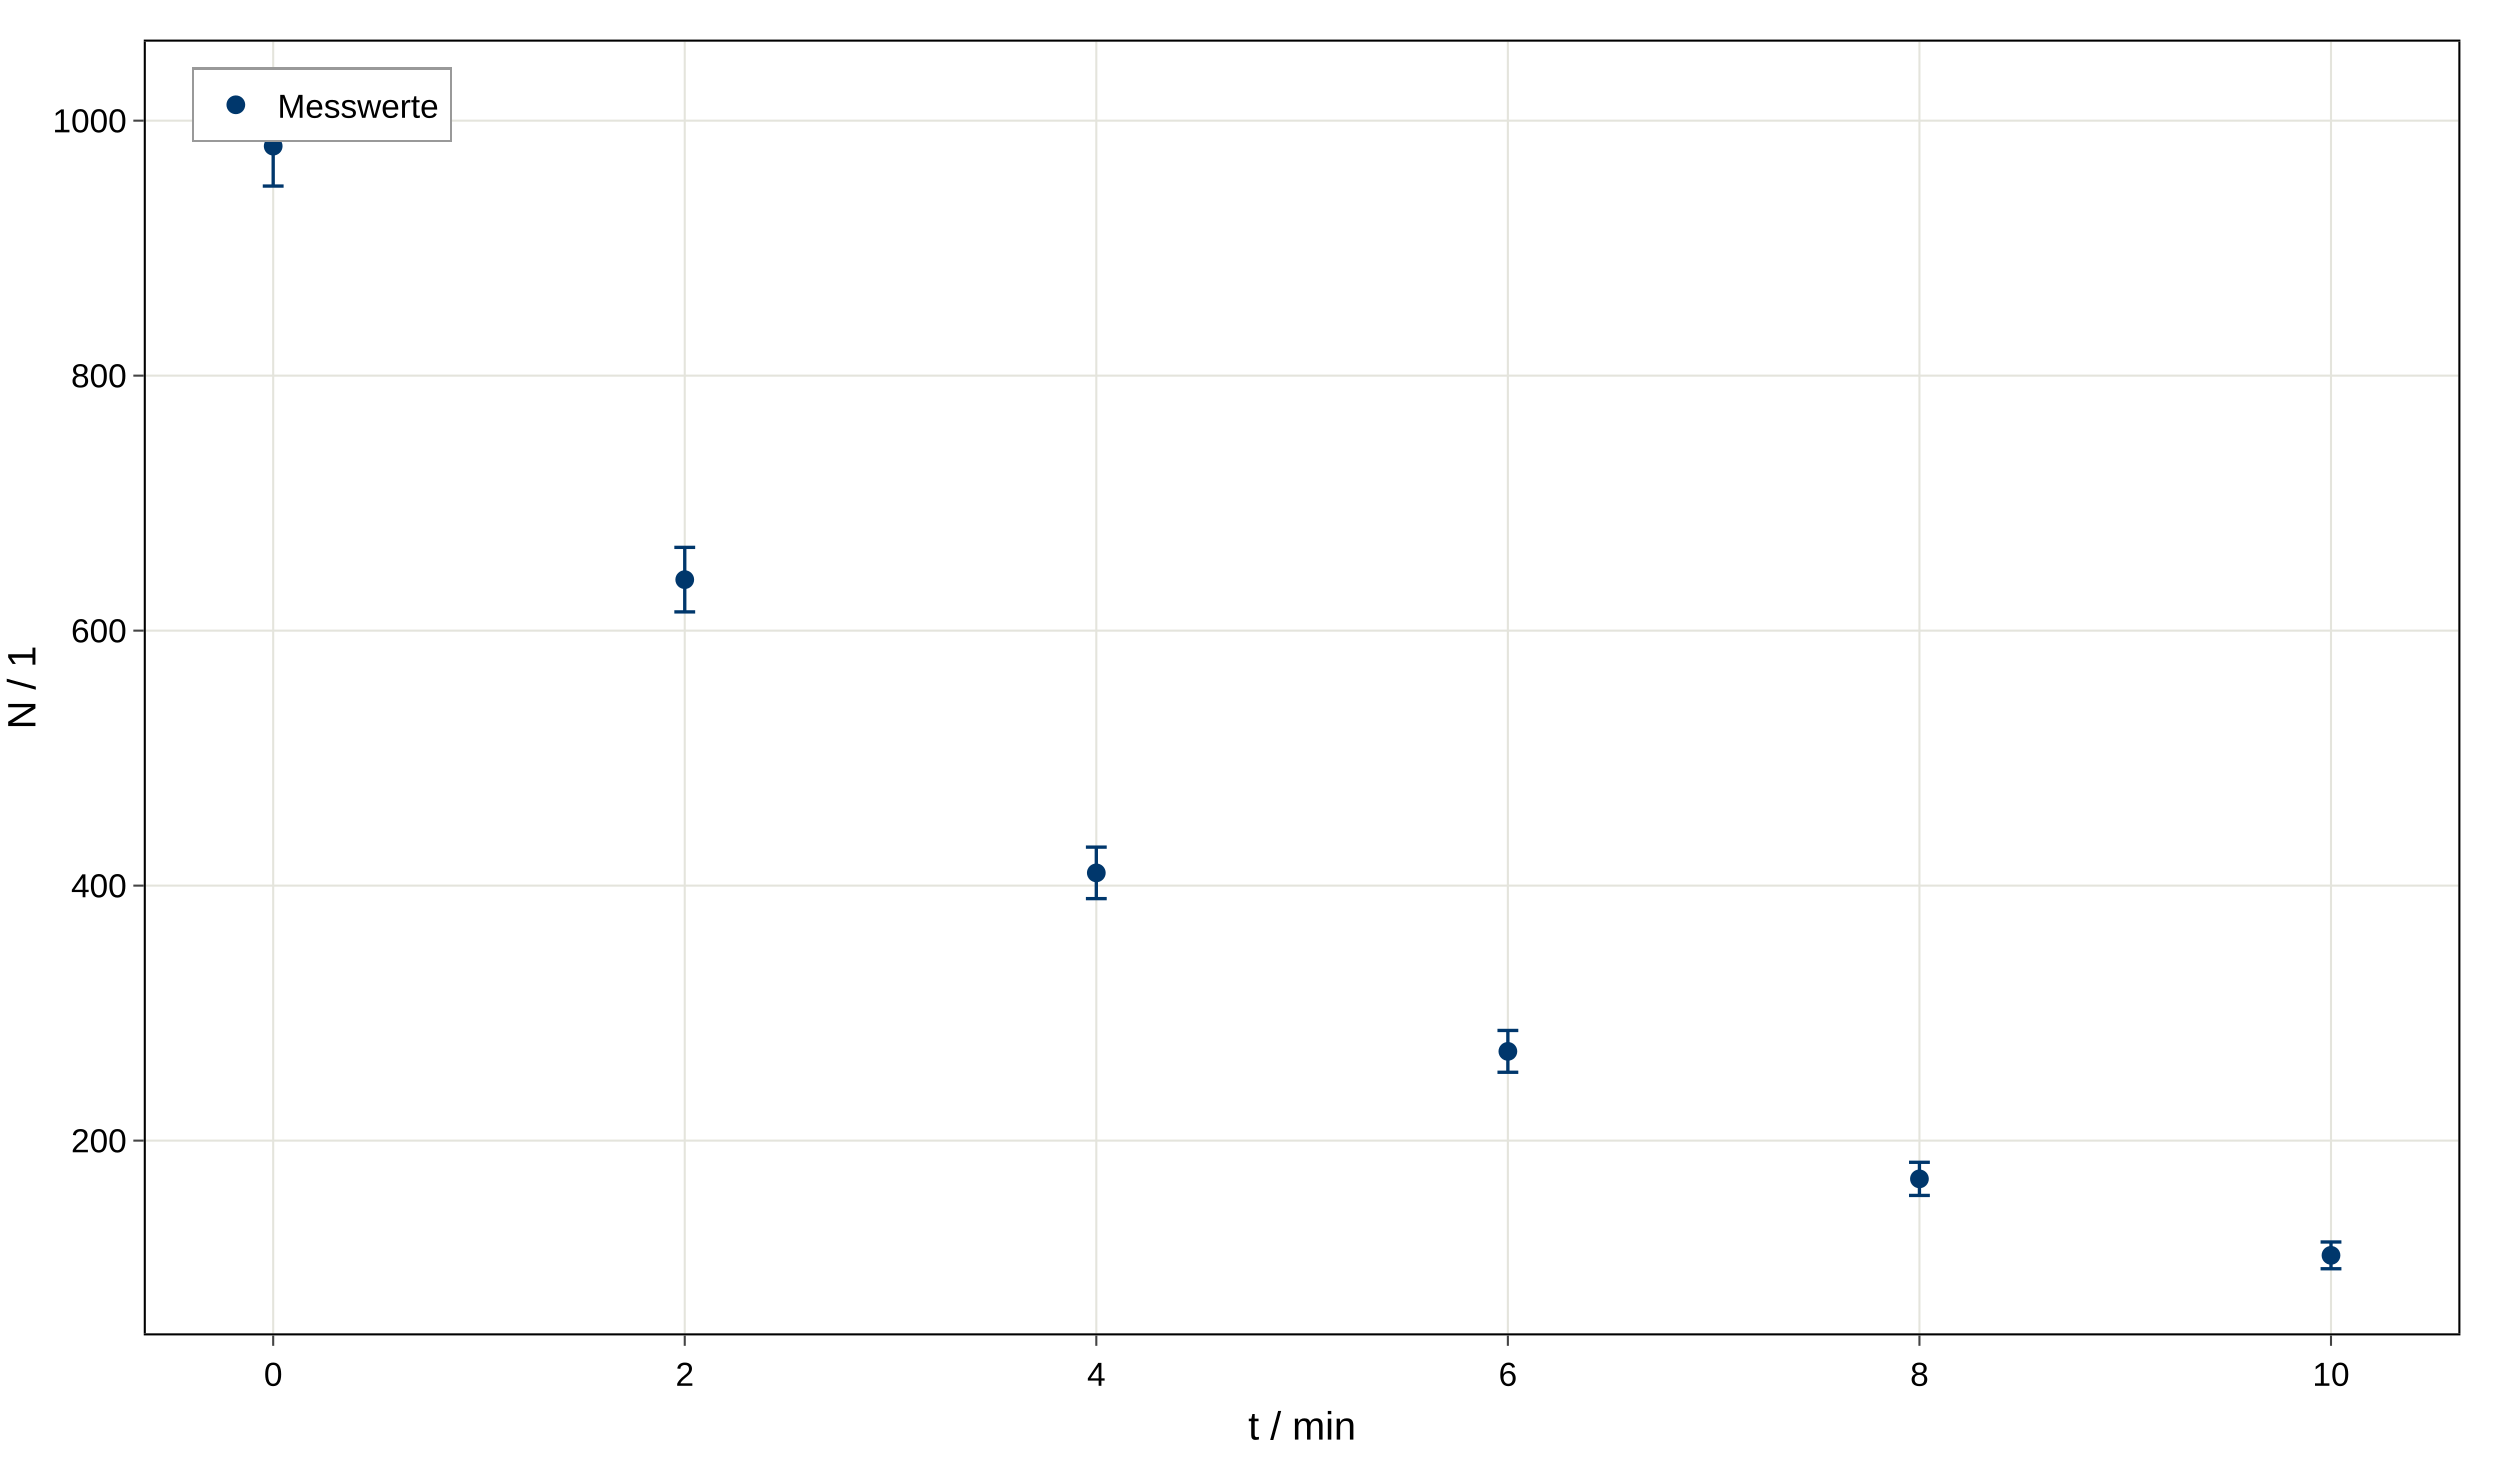
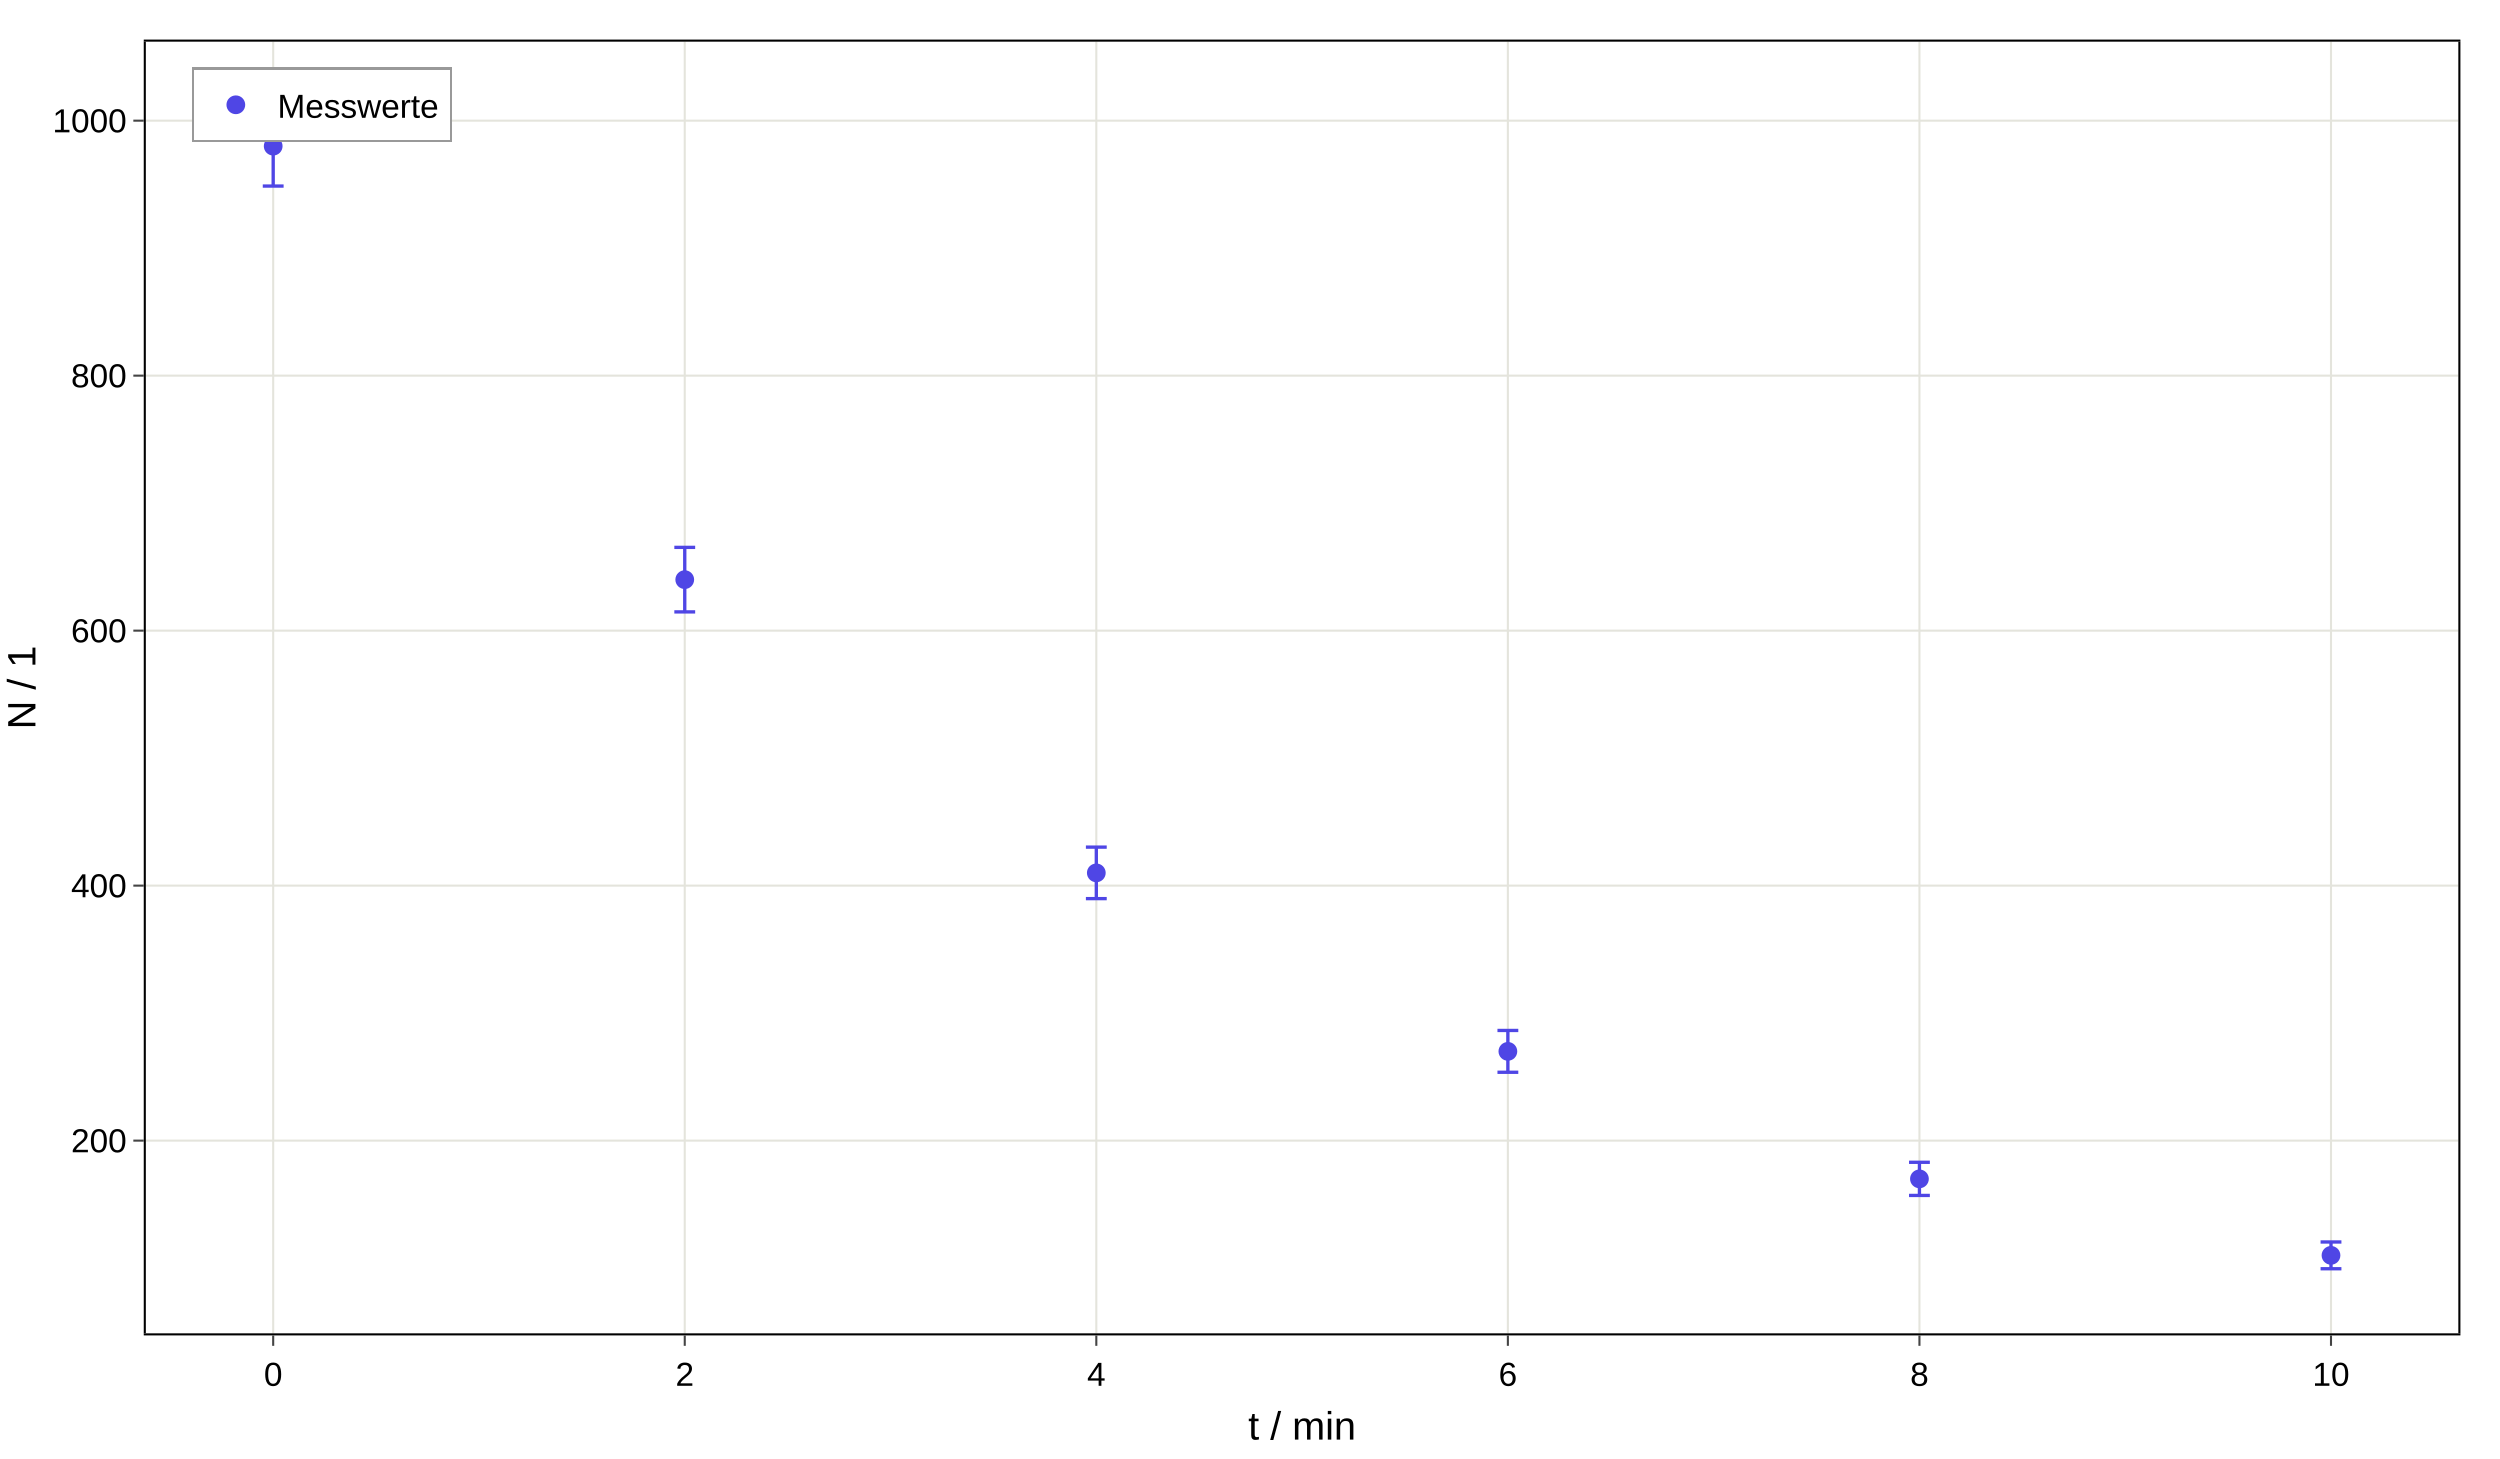
<svg xmlns="http://www.w3.org/2000/svg" class="main-svg" width="1200" height="700" style="" viewBox="0 0 1200 700">
  <rect x="0" y="0" width="1200" height="700" style="fill: rgb(255, 255, 255); fill-opacity: 1;" />
-   <defs id="defs-22e8a8">
+   <defs id="defs-a664cd">
    <g class="clips">
-       <clipPath id="clip22e8a8xyplot" class="plotclip">
+       <clipPath id="clipa664cdxyplot" class="plotclip">
        <rect width="1110" height="620" />
      </clipPath>
-       <clipPath class="axesclip" id="clip22e8a8x">
+       <clipPath class="axesclip" id="clipa664cdx">
        <rect x="70" y="0" width="1110" height="700" />
      </clipPath>
-       <clipPath class="axesclip" id="clip22e8a8y">
+       <clipPath class="axesclip" id="clipa664cdy">
        <rect x="0" y="20" width="1200" height="620" />
      </clipPath>
-       <clipPath class="axesclip" id="clip22e8a8xy">
+       <clipPath class="axesclip" id="clipa664cdxy">
        <rect x="70" y="20" width="1110" height="620" />
      </clipPath>
    </g>
    <g class="gradients" />
    <g class="patterns" />
  </defs>
  <g class="bglayer" />
  <g class="layer-below">
    <g class="imagelayer" />
    <g class="shapelayer" />
  </g>
  <g class="cartesianlayer">
    <g class="subplot xy">
      <g class="layer-subplot">
        <g class="shapelayer" />
        <g class="imagelayer" />
      </g>
      <g class="minor-gridlayer">
        <g class="x" />
        <g class="y" />
      </g>
      <g class="gridlayer">
        <g class="x">
          <path class="xgrid crisp" transform="translate(131.13,0)" d="M0,20v620" style="stroke: rgb(228, 228, 220); stroke-opacity: 1; stroke-width: 1px;" />
          <path class="xgrid crisp" transform="translate(328.68,0)" d="M0,20v620" style="stroke: rgb(228, 228, 220); stroke-opacity: 1; stroke-width: 1px;" />
          <path class="xgrid crisp" transform="translate(526.23,0)" d="M0,20v620" style="stroke: rgb(228, 228, 220); stroke-opacity: 1; stroke-width: 1px;" />
          <path class="xgrid crisp" transform="translate(723.78,0)" d="M0,20v620" style="stroke: rgb(228, 228, 220); stroke-opacity: 1; stroke-width: 1px;" />
          <path class="xgrid crisp" transform="translate(921.33,0)" d="M0,20v620" style="stroke: rgb(228, 228, 220); stroke-opacity: 1; stroke-width: 1px;" />
          <path class="xgrid crisp" transform="translate(1118.88,0)" d="M0,20v620" style="stroke: rgb(228, 228, 220); stroke-opacity: 1; stroke-width: 1px;" />
        </g>
        <g class="y">
          <path class="ygrid crisp" transform="translate(0,547.5)" d="M70,0h1110" style="stroke: rgb(228, 228, 220); stroke-opacity: 1; stroke-width: 1px;" />
          <path class="ygrid crisp" transform="translate(0,425.1)" d="M70,0h1110" style="stroke: rgb(228, 228, 220); stroke-opacity: 1; stroke-width: 1px;" />
          <path class="ygrid crisp" transform="translate(0,302.71)" d="M70,0h1110" style="stroke: rgb(228, 228, 220); stroke-opacity: 1; stroke-width: 1px;" />
          <path class="ygrid crisp" transform="translate(0,180.31)" d="M70,0h1110" style="stroke: rgb(228, 228, 220); stroke-opacity: 1; stroke-width: 1px;" />
          <path class="ygrid crisp" transform="translate(0,57.92)" d="M70,0h1110" style="stroke: rgb(228, 228, 220); stroke-opacity: 1; stroke-width: 1px;" />
        </g>
      </g>
      <g class="zerolinelayer" />
      <g class="layer-between">
        <g class="shapelayer" />
        <g class="imagelayer" />
      </g>
      <path class="xlines-below" />
      <path class="ylines-below" />
      <g class="overlines-below" />
      <g class="xaxislayer-below" />
      <g class="yaxislayer-below" />
      <g class="overaxes-below" />
      <g class="overplot">
-         <g class="xy" transform="translate(70,20)" clip-path="url(#clip22e8a8xyplot)">
+         <g class="xy" transform="translate(70,20)" clip-path="url(#clipa664cdxyplot)">
          <g class="scatterlayer mlayer">
-             <g class="trace scatter trace2696d7" style="stroke-miterlimit: 2; opacity: 1;">
+             <g class="trace scatter trace1edf96" style="stroke-miterlimit: 2; opacity: 1;">
              <g class="fills" />
              <g class="errorbars">
                <g class="errorbar">
-                   <path class="yerror" d="M56.13,31h10m-5,0V69.31m-5,0h10" style="vector-effect: none; stroke-width: 1.6px; stroke: rgb(0, 55, 108); stroke-opacity: 1;" />
-                 </g>
-                 <g class="errorbar">
-                   <path class="yerror" d="M253.68,242.74h10m-5,0V273.71m-5,0h10" style="vector-effect: none; stroke-width: 1.6px; stroke: rgb(0, 55, 108); stroke-opacity: 1;" />
-                 </g>
-                 <g class="errorbar">
-                   <path class="yerror" d="M451.23,386.62h10m-5,0V411.34m-5,0h10" style="vector-effect: none; stroke-width: 1.6px; stroke: rgb(0, 55, 108); stroke-opacity: 1;" />
-                 </g>
-                 <g class="errorbar">
-                   <path class="yerror" d="M648.78,474.62h10m-5,0V494.69m-5,0h10" style="vector-effect: none; stroke-width: 1.6px; stroke: rgb(0, 55, 108); stroke-opacity: 1;" />
-                 </g>
-                 <g class="errorbar">
-                   <path class="yerror" d="M846.33,537.9h10m-5,0V553.81m-5,0h10" style="vector-effect: none; stroke-width: 1.6px; stroke: rgb(0, 55, 108); stroke-opacity: 1;" />
-                 </g>
-                 <g class="errorbar">
-                   <path class="yerror" d="M1043.88,576.15h10m-5,0V589m-5,0h10" style="vector-effect: none; stroke-width: 1.6px; stroke: rgb(0, 55, 108); stroke-opacity: 1;" />
+                   <path class="yerror" d="M56.13,31h10m-5,0V69.31m-5,0h10" style="vector-effect: none; stroke-width: 1.6px; stroke: rgb(79, 70, 229); stroke-opacity: 1;" />
+                 </g>
+                 <g class="errorbar">
+                   <path class="yerror" d="M253.68,242.74h10m-5,0V273.71m-5,0h10" style="vector-effect: none; stroke-width: 1.6px; stroke: rgb(79, 70, 229); stroke-opacity: 1;" />
+                 </g>
+                 <g class="errorbar">
+                   <path class="yerror" d="M451.23,386.62h10m-5,0V411.34m-5,0h10" style="vector-effect: none; stroke-width: 1.6px; stroke: rgb(79, 70, 229); stroke-opacity: 1;" />
+                 </g>
+                 <g class="errorbar">
+                   <path class="yerror" d="M648.78,474.62h10m-5,0V494.69m-5,0h10" style="vector-effect: none; stroke-width: 1.6px; stroke: rgb(79, 70, 229); stroke-opacity: 1;" />
+                 </g>
+                 <g class="errorbar">
+                   <path class="yerror" d="M846.33,537.9h10m-5,0V553.81m-5,0h10" style="vector-effect: none; stroke-width: 1.6px; stroke: rgb(79, 70, 229); stroke-opacity: 1;" />
+                 </g>
+                 <g class="errorbar">
+                   <path class="yerror" d="M1043.88,576.15h10m-5,0V589m-5,0h10" style="vector-effect: none; stroke-width: 1.6px; stroke: rgb(79, 70, 229); stroke-opacity: 1;" />
                </g>
              </g>
              <g class="lines" />
              <g class="points">
-                 <path class="point" transform="translate(61.13,50.15)" d="M4.5,0A4.5,4.5 0 1,1 0,-4.5A4.5,4.5 0 0,1 4.5,0Z" style="opacity: 1; stroke-width: 0px; fill: rgb(0, 55, 108); fill-opacity: 1;" />
-                 <path class="point" transform="translate(258.68,258.23)" d="M4.5,0A4.5,4.5 0 1,1 0,-4.5A4.5,4.5 0 0,1 4.5,0Z" style="opacity: 1; stroke-width: 0px; fill: rgb(0, 55, 108); fill-opacity: 1;" />
-                 <path class="point" transform="translate(456.23,398.98)" d="M4.5,0A4.5,4.5 0 1,1 0,-4.5A4.5,4.5 0 0,1 4.5,0Z" style="opacity: 1; stroke-width: 0px; fill: rgb(0, 55, 108); fill-opacity: 1;" />
-                 <path class="point" transform="translate(653.78,484.66)" d="M4.5,0A4.5,4.5 0 1,1 0,-4.5A4.5,4.5 0 0,1 4.5,0Z" style="opacity: 1; stroke-width: 0px; fill: rgb(0, 55, 108); fill-opacity: 1;" />
-                 <path class="point" transform="translate(851.33,545.86)" d="M4.5,0A4.5,4.5 0 1,1 0,-4.5A4.5,4.5 0 0,1 4.5,0Z" style="opacity: 1; stroke-width: 0px; fill: rgb(0, 55, 108); fill-opacity: 1;" />
-                 <path class="point" transform="translate(1048.88,582.57)" d="M4.5,0A4.5,4.5 0 1,1 0,-4.5A4.5,4.5 0 0,1 4.5,0Z" style="opacity: 1; stroke-width: 0px; fill: rgb(0, 55, 108); fill-opacity: 1;" />
+                 <path class="point" transform="translate(61.13,50.15)" d="M4.5,0A4.5,4.5 0 1,1 0,-4.5A4.5,4.5 0 0,1 4.5,0Z" style="opacity: 1; stroke-width: 0px; fill: rgb(79, 70, 229); fill-opacity: 1;" />
+                 <path class="point" transform="translate(258.68,258.23)" d="M4.5,0A4.5,4.5 0 1,1 0,-4.5A4.5,4.5 0 0,1 4.5,0Z" style="opacity: 1; stroke-width: 0px; fill: rgb(79, 70, 229); fill-opacity: 1;" />
+                 <path class="point" transform="translate(456.23,398.98)" d="M4.5,0A4.5,4.5 0 1,1 0,-4.5A4.5,4.5 0 0,1 4.5,0Z" style="opacity: 1; stroke-width: 0px; fill: rgb(79, 70, 229); fill-opacity: 1;" />
+                 <path class="point" transform="translate(653.78,484.66)" d="M4.5,0A4.5,4.5 0 1,1 0,-4.5A4.5,4.5 0 0,1 4.5,0Z" style="opacity: 1; stroke-width: 0px; fill: rgb(79, 70, 229); fill-opacity: 1;" />
+                 <path class="point" transform="translate(851.33,545.86)" d="M4.5,0A4.5,4.5 0 1,1 0,-4.5A4.5,4.5 0 0,1 4.5,0Z" style="opacity: 1; stroke-width: 0px; fill: rgb(79, 70, 229); fill-opacity: 1;" />
+                 <path class="point" transform="translate(1048.88,582.57)" d="M4.5,0A4.5,4.5 0 1,1 0,-4.5A4.5,4.5 0 0,1 4.5,0Z" style="opacity: 1; stroke-width: 0px; fill: rgb(79, 70, 229); fill-opacity: 1;" />
              </g>
              <g class="text" />
            </g>
          </g>
        </g>
      </g>
      <g class="zerolinelayer-above" />
      <path class="xlines-above crisp" d="M69,640.5H1181M69,19.5H1181" style="fill: none; stroke-width: 1px; stroke: rgb(0, 0, 0); stroke-opacity: 1;" />
      <path class="ylines-above crisp" d="M69.5,20V640M1180.5,20V640" style="fill: none; stroke-width: 1px; stroke: rgb(0, 0, 0); stroke-opacity: 1;" />
      <g class="overlines-above" />
      <g class="xaxislayer-above">
        <path class="xtick ticks crisp" d="M0,641v5" transform="translate(131.13,0)" style="stroke: rgb(68, 68, 68); stroke-opacity: 1; stroke-width: 1px;" />
        <path class="xtick ticks crisp" d="M0,641v5" transform="translate(328.68,0)" style="stroke: rgb(68, 68, 68); stroke-opacity: 1; stroke-width: 1px;" />
        <path class="xtick ticks crisp" d="M0,641v5" transform="translate(526.23,0)" style="stroke: rgb(68, 68, 68); stroke-opacity: 1; stroke-width: 1px;" />
        <path class="xtick ticks crisp" d="M0,641v5" transform="translate(723.78,0)" style="stroke: rgb(68, 68, 68); stroke-opacity: 1; stroke-width: 1px;" />
        <path class="xtick ticks crisp" d="M0,641v5" transform="translate(921.33,0)" style="stroke: rgb(68, 68, 68); stroke-opacity: 1; stroke-width: 1px;" />
        <path class="xtick ticks crisp" d="M0,641v5" transform="translate(1118.88,0)" style="stroke: rgb(68, 68, 68); stroke-opacity: 1; stroke-width: 1px;" />
        <g class="xtick">
          <text text-anchor="middle" x="0" y="665.2" transform="translate(131.13,0)" style="font-family: Arial, Helvetica, sans-serif; font-size: 16px; fill: rgb(0, 0, 0); fill-opacity: 1; white-space: pre;">0</text>
        </g>
        <g class="xtick">
          <text text-anchor="middle" x="0" y="665.2" style="font-family: Arial, Helvetica, sans-serif; font-size: 16px; fill: rgb(0, 0, 0); fill-opacity: 1; white-space: pre;" transform="translate(328.68,0)">2</text>
        </g>
        <g class="xtick">
          <text text-anchor="middle" x="0" y="665.2" style="font-family: Arial, Helvetica, sans-serif; font-size: 16px; fill: rgb(0, 0, 0); fill-opacity: 1; white-space: pre;" transform="translate(526.23,0)">4</text>
        </g>
        <g class="xtick">
          <text text-anchor="middle" x="0" y="665.2" style="font-family: Arial, Helvetica, sans-serif; font-size: 16px; fill: rgb(0, 0, 0); fill-opacity: 1; white-space: pre;" transform="translate(723.78,0)">6</text>
        </g>
        <g class="xtick">
          <text text-anchor="middle" x="0" y="665.2" style="font-family: Arial, Helvetica, sans-serif; font-size: 16px; fill: rgb(0, 0, 0); fill-opacity: 1; white-space: pre;" transform="translate(921.33,0)">8</text>
        </g>
        <g class="xtick">
          <text text-anchor="middle" x="0" y="665.2" style="font-family: Arial, Helvetica, sans-serif; font-size: 16px; fill: rgb(0, 0, 0); fill-opacity: 1; white-space: pre;" transform="translate(1118.88,0)">10</text>
        </g>
      </g>
      <g class="yaxislayer-above">
        <path class="ytick ticks crisp" d="M69,0h-5" transform="translate(0,547.5)" style="stroke: rgb(68, 68, 68); stroke-opacity: 1; stroke-width: 1px;" />
        <path class="ytick ticks crisp" d="M69,0h-5" transform="translate(0,425.1)" style="stroke: rgb(68, 68, 68); stroke-opacity: 1; stroke-width: 1px;" />
        <path class="ytick ticks crisp" d="M69,0h-5" transform="translate(0,302.71)" style="stroke: rgb(68, 68, 68); stroke-opacity: 1; stroke-width: 1px;" />
        <path class="ytick ticks crisp" d="M69,0h-5" transform="translate(0,180.31)" style="stroke: rgb(68, 68, 68); stroke-opacity: 1; stroke-width: 1px;" />
        <path class="ytick ticks crisp" d="M69,0h-5" transform="translate(0,57.92)" style="stroke: rgb(68, 68, 68); stroke-opacity: 1; stroke-width: 1px;" />
        <g class="ytick">
          <text text-anchor="end" x="60.8" y="5.6" transform="translate(0,547.5)" style="font-family: Arial, Helvetica, sans-serif; font-size: 16px; fill: rgb(0, 0, 0); fill-opacity: 1; white-space: pre;">200</text>
        </g>
        <g class="ytick">
          <text text-anchor="end" x="60.8" y="5.6" style="font-family: Arial, Helvetica, sans-serif; font-size: 16px; fill: rgb(0, 0, 0); fill-opacity: 1; white-space: pre;" transform="translate(0,425.1)">400</text>
        </g>
        <g class="ytick">
          <text text-anchor="end" x="60.8" y="5.6" style="font-family: Arial, Helvetica, sans-serif; font-size: 16px; fill: rgb(0, 0, 0); fill-opacity: 1; white-space: pre;" transform="translate(0,302.71)">600</text>
        </g>
        <g class="ytick">
          <text text-anchor="end" x="60.8" y="5.6" style="font-family: Arial, Helvetica, sans-serif; font-size: 16px; fill: rgb(0, 0, 0); fill-opacity: 1; white-space: pre;" transform="translate(0,180.31)">800</text>
        </g>
        <g class="ytick">
          <text text-anchor="end" x="60.8" y="5.6" style="font-family: Arial, Helvetica, sans-serif; font-size: 16px; fill: rgb(0, 0, 0); fill-opacity: 1; white-space: pre;" transform="translate(0,57.92)">1000</text>
        </g>
      </g>
      <g class="overaxes-above" />
    </g>
  </g>
  <g class="polarlayer" />
  <g class="smithlayer" />
  <g class="ternarylayer" />
  <g class="geolayer" />
  <g class="funnelarealayer" />
  <g class="pielayer" />
  <g class="iciclelayer" />
  <g class="treemaplayer" />
  <g class="sunburstlayer" />
  <g class="glimages" />
-   <defs id="topdefs-22e8a8">
+   <defs id="topdefs-a664cd">
    <g class="clips" />
-     <clipPath id="legend22e8a8">
+     <clipPath id="legenda664cd">
      <rect width="123" height="34" x="1" y="1" />
    </clipPath>
  </defs>
  <g class="layer-above">
    <g class="imagelayer" />
    <g class="shapelayer" />
  </g>
  <g class="infolayer">
    <g class="legend" pointer-events="all" transform="translate(92.2,32.4)">
      <rect class="bg" shape-rendering="crispEdges" width="124" height="35" x="0.5" y="0.5" style="stroke: rgb(153, 153, 153); stroke-opacity: 1; fill: rgb(255, 255, 255); fill-opacity: 1; stroke-width: 1px;" />
-       <g class="scrollbox" transform="" clip-path="url(#legend22e8a8)">
+       <g class="scrollbox" transform="" clip-path="url(#legenda664cd)">
        <g class="groups">
          <g class="traces" transform="translate(1,17.9)" style="opacity: 1;">
            <text class="legendtext" text-anchor="start" x="40" y="6.24" style="font-family: Arial, Helvetica, sans-serif; font-size: 16px; fill: rgb(0, 0, 0); fill-opacity: 1; white-space: pre;">Messwerte</text>
            <g class="layers" style="opacity: 1;">
              <g class="legendfill" />
              <g class="legendlines" />
              <g class="legendsymbols">
                <g class="legendpoints">
-                   <path class="scatterpts" transform="translate(20,0)" d="M4.5,0A4.5,4.5 0 1,1 0,-4.5A4.5,4.5 0 0,1 4.5,0Z" style="opacity: 1; stroke-width: 0px; fill: rgb(0, 55, 108); fill-opacity: 1;" />
+                   <path class="scatterpts" transform="translate(20,0)" d="M4.5,0A4.5,4.5 0 1,1 0,-4.5A4.5,4.5 0 0,1 4.5,0Z" style="opacity: 1; stroke-width: 0px; fill: rgb(79, 70, 229); fill-opacity: 1;" />
                </g>
              </g>
            </g>
            <rect class="legendtoggle" x="0" y="-11.9" width="117.359" height="23.8" style="fill: rgb(0, 0, 0); fill-opacity: 0;" />
          </g>
        </g>
      </g>
      <rect class="scrollbar" rx="20" ry="3" width="0" height="0" x="0" y="0" style="fill: rgb(128, 139, 164); fill-opacity: 1;" />
    </g>
    <g class="g-gtitle" />
    <g class="g-xtitle">
      <text class="xtitle" x="625" y="691" text-anchor="middle" style="opacity: 1; font-family: Arial, Helvetica, sans-serif; font-size: 19px; fill: rgb(0, 0, 0); fill-opacity: 1; white-space: pre;">t / min</text>
    </g>
    <g class="g-ytitle" transform="translate(7.944336,0)">
      <text class="ytitle" transform="rotate(-90,9.056055,330)" x="9.056" y="330" text-anchor="middle" style="opacity: 1; font-family: Arial, Helvetica, sans-serif; font-size: 19px; fill: rgb(0, 0, 0); fill-opacity: 1; white-space: pre;">N / 1</text>
    </g>
  </g>
</svg>
